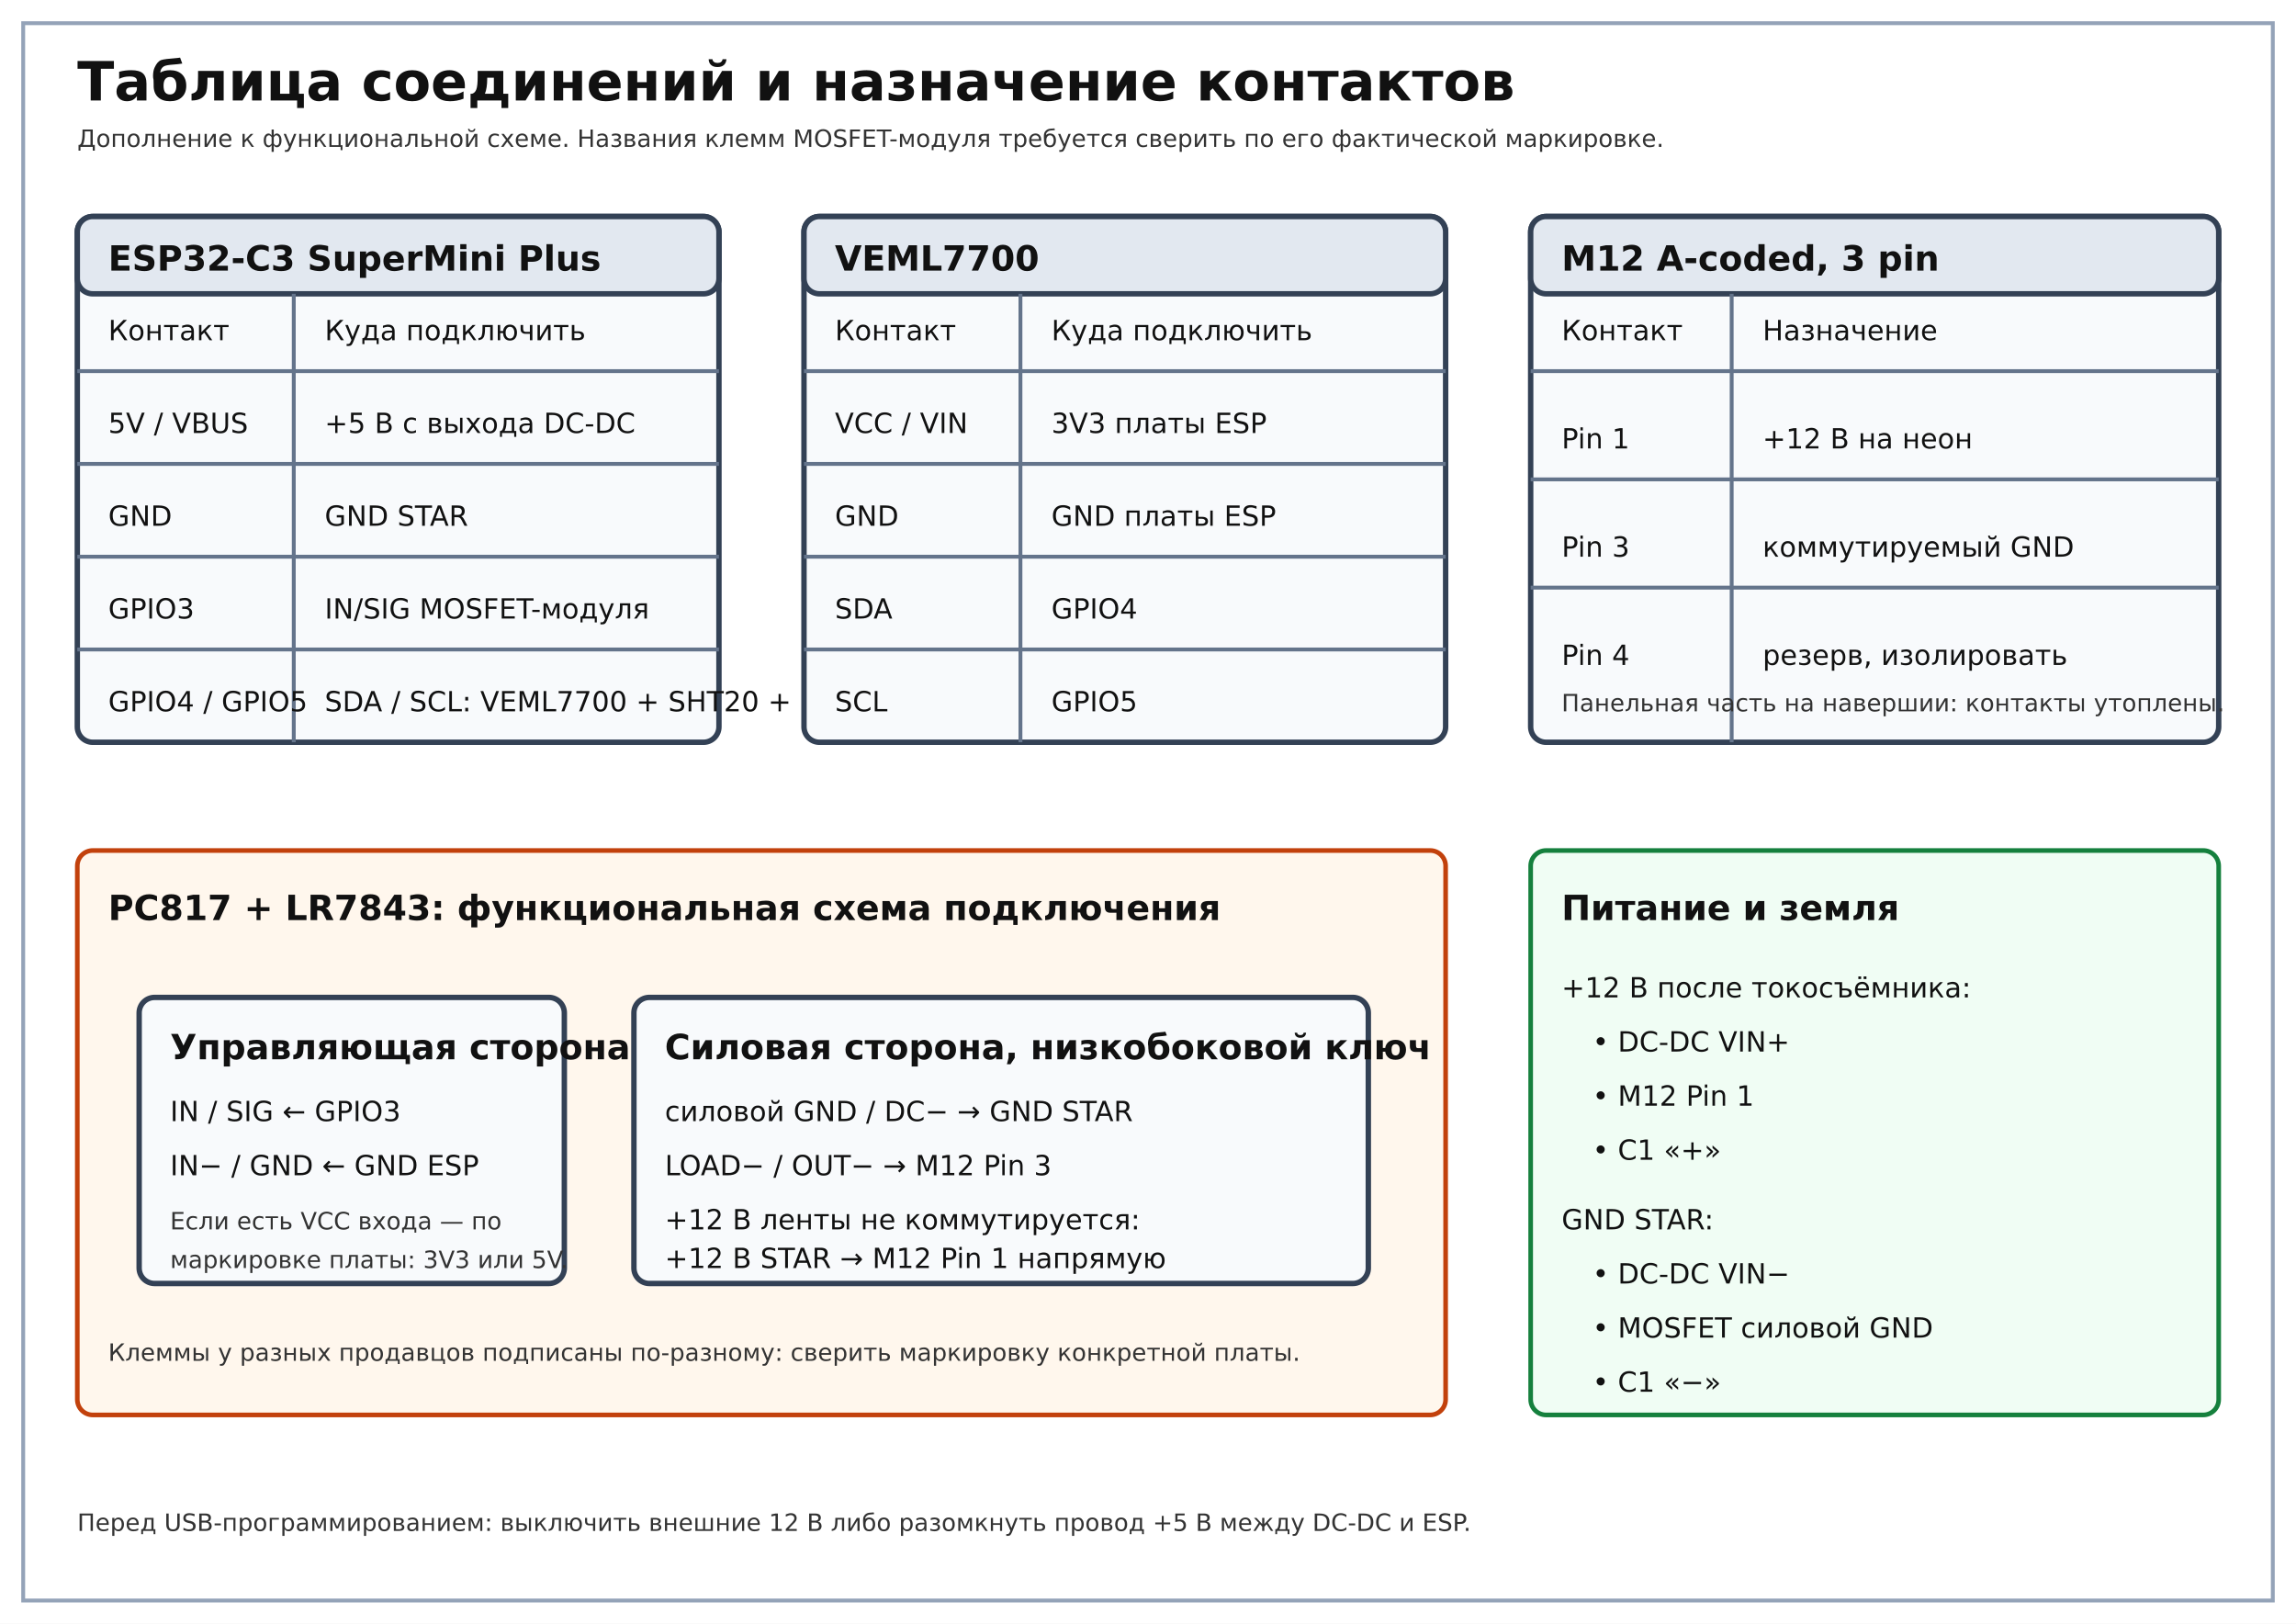
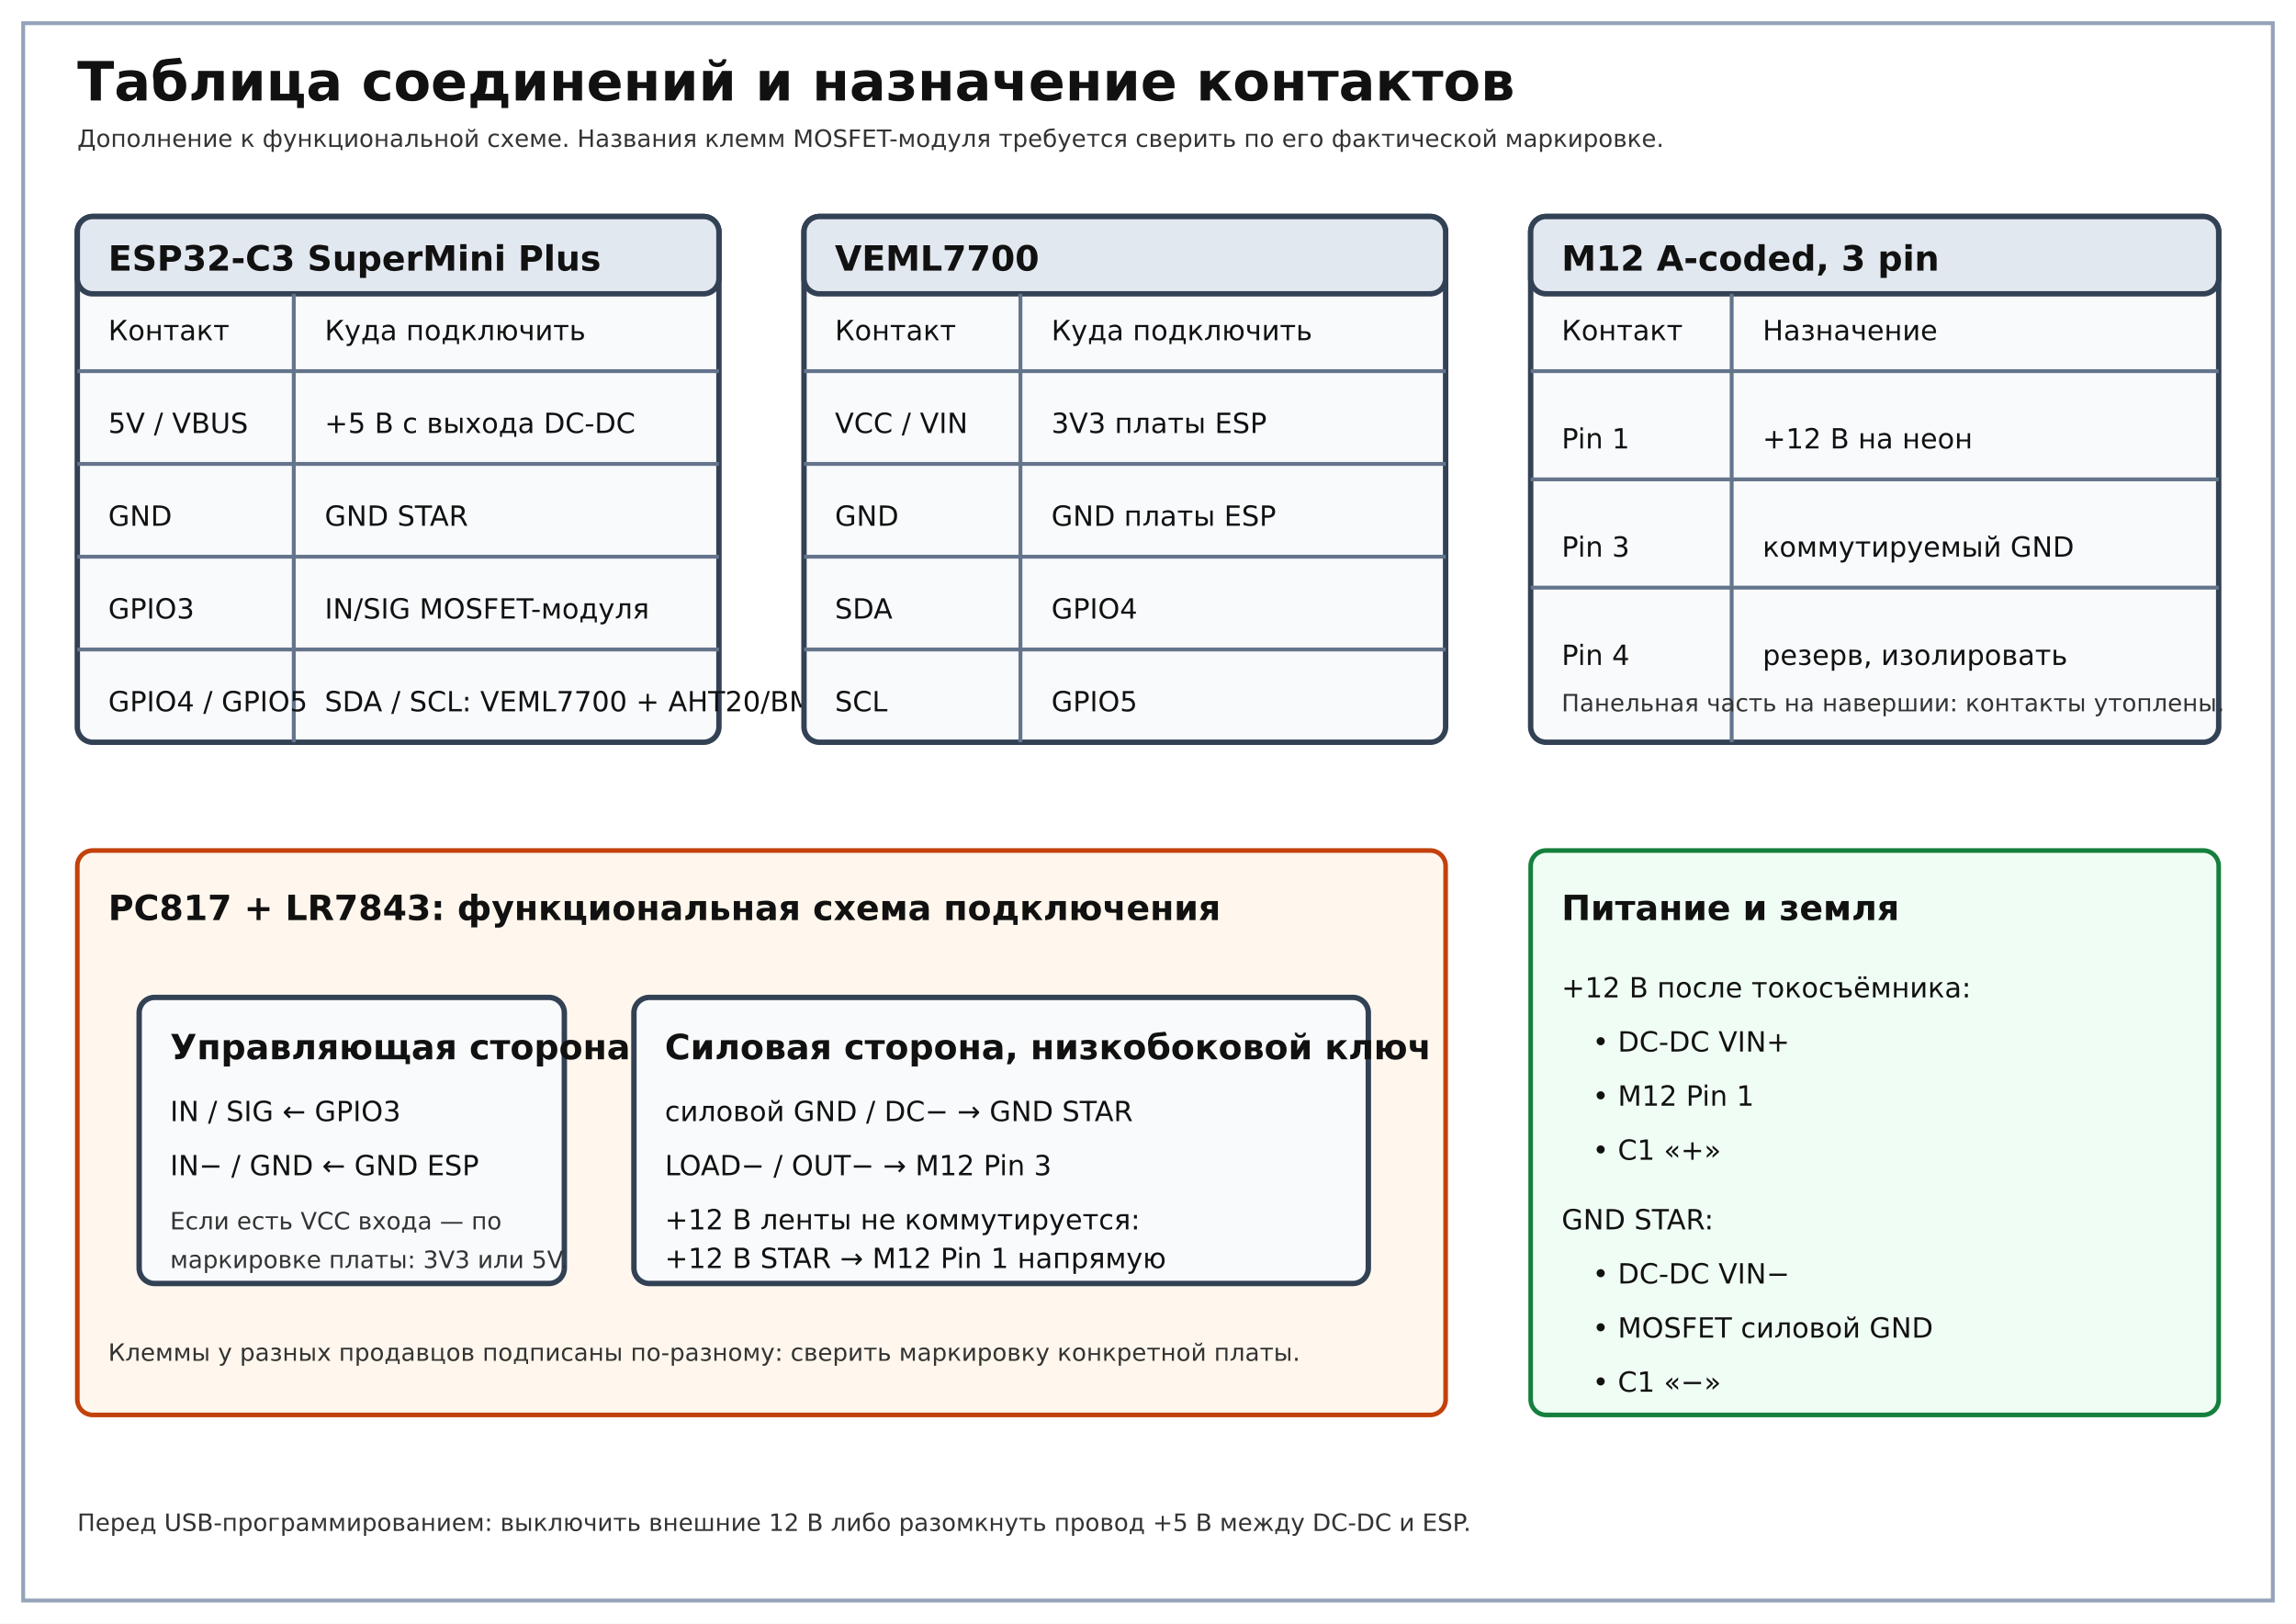
<svg xmlns="http://www.w3.org/2000/svg" width="297mm" height="210mm" viewBox="0 0 297 210">
  <defs>
    <style>
.t1{font:700 7px 'DejaVu Sans',Arial,sans-serif;fill:#111}.t2{font:700 4.5px 'DejaVu Sans',Arial,sans-serif;fill:#111}.t{font:3.6px 'DejaVu Sans',Arial,sans-serif;fill:#111}.s{font:3.1px 'DejaVu Sans',Arial,sans-serif;fill:#333}.box{fill:#f8fafc;stroke:#334155;stroke-width:.7;rx:2}.head{fill:#e2e8f0;stroke:#334155;stroke-width:.7;rx:2}.line{stroke:#64748b;stroke-width:.5}.warn{fill:#fff7ed;stroke:#c2410c;stroke-width:.6;rx:2}.ok{fill:#f0fdf4;stroke:#15803d;stroke-width:.6;rx:2}
</style>
  </defs>
  <rect width="297" height="210" fill="white" />
  <rect x="3" y="3" width="291" height="204" fill="none" stroke="#94a3b8" stroke-width=".5" />
  <text x="10" y="13" class="t1">Таблица соединений и назначение контактов</text>
  <text x="10" y="19" class="s">Дополнение к функциональной схеме. Названия клемм MOSFET-модуля требуется сверить по его фактической маркировке.</text>
  <rect x="10" y="28" width="83" height="68" class="box" />
  <rect x="10" y="28" width="83" height="10" class="head" />
  <text x="14" y="35" class="t2">ESP32-C3 SuperMini Plus</text>
  <line x1="10" y1="48" x2="93" y2="48" class="line" />
  <line x1="10" y1="60" x2="93" y2="60" class="line" />
  <line x1="10" y1="72" x2="93" y2="72" class="line" />
  <line x1="10" y1="84" x2="93" y2="84" class="line" />
  <line x1="38" y1="38" x2="38" y2="96" class="line" />
  <text x="14" y="44" class="t">Контакт</text>
  <text x="42" y="44" class="t">Куда подключить</text>
  <text x="14" y="56" class="t">5V / VBUS</text>
  <text x="42" y="56" class="t">+5 В с выхода DC-DC</text>
  <text x="14" y="68" class="t">GND</text>
  <text x="42" y="68" class="t">GND STAR</text>
  <text x="14" y="80" class="t">GPIO3</text>
  <text x="42" y="80" class="t">IN/SIG MOSFET-модуля</text>
  <text x="14" y="92" class="t">GPIO4 / GPIO5</text>
-   <text x="42" y="92" class="t">SDA / SCL: VEML7700 + SHT20 + GY-BME/P280</text>
+   <text x="42" y="92" class="t">SDA / SCL: VEML7700 + AHT20/BMP280</text>
  <rect x="104" y="28" width="83" height="68" class="box" />
  <rect x="104" y="28" width="83" height="10" class="head" />
  <text x="108" y="35" class="t2">VEML7700</text>
  <line x1="104" y1="48" x2="187" y2="48" class="line" />
  <line x1="104" y1="60" x2="187" y2="60" class="line" />
  <line x1="104" y1="72" x2="187" y2="72" class="line" />
  <line x1="104" y1="84" x2="187" y2="84" class="line" />
  <line x1="132" y1="38" x2="132" y2="96" class="line" />
  <text x="108" y="44" class="t">Контакт</text>
  <text x="136" y="44" class="t">Куда подключить</text>
  <text x="108" y="56" class="t">VCC / VIN</text>
  <text x="136" y="56" class="t">3V3 платы ESP</text>
  <text x="108" y="68" class="t">GND</text>
  <text x="136" y="68" class="t">GND платы ESP</text>
  <text x="108" y="80" class="t">SDA</text>
  <text x="136" y="80" class="t">GPIO4</text>
  <text x="108" y="92" class="t">SCL</text>
  <text x="136" y="92" class="t">GPIO5</text>
  <rect x="198" y="28" width="89" height="68" class="box" />
  <rect x="198" y="28" width="89" height="10" class="head" />
  <text x="202" y="35" class="t2">M12 A-coded, 3 pin</text>
  <line x1="198" y1="48" x2="287" y2="48" class="line" />
  <line x1="198" y1="62" x2="287" y2="62" class="line" />
  <line x1="198" y1="76" x2="287" y2="76" class="line" />
  <line x1="224" y1="38" x2="224" y2="96" class="line" />
  <text x="202" y="44" class="t">Контакт</text>
  <text x="228" y="44" class="t">Назначение</text>
  <text x="202" y="58" class="t">Pin 1</text>
  <text x="228" y="58" class="t">+12 В на неон</text>
  <text x="202" y="72" class="t">Pin 3</text>
  <text x="228" y="72" class="t">коммутируемый GND</text>
  <text x="202" y="86" class="t">Pin 4</text>
  <text x="228" y="86" class="t">резерв, изолировать</text>
  <text x="202" y="92" class="s">Панельная часть на навершии: контакты утоплены.</text>
  <rect x="10" y="110" width="177" height="73" class="warn" />
  <text x="14" y="119" class="t2">PC817 + LR7843: функциональная схема подключения</text>
  <rect x="18" y="129" width="55" height="37" class="box" />
  <text x="22" y="137" class="t2">Управляющая сторона</text>
  <text x="22" y="145" class="t">IN / SIG ← GPIO3</text>
  <text x="22" y="152" class="t">IN− / GND ← GND ESP</text>
  <text x="22" y="159" class="s">Если есть VCC входа — по</text>
  <text x="22" y="164" class="s">маркировке платы: 3V3 или 5V.</text>
  <rect x="82" y="129" width="95" height="37" class="box" />
  <text x="86" y="137" class="t2">Силовая сторона, низкобоковой ключ</text>
  <text x="86" y="145" class="t">силовой GND / DC− → GND STAR</text>
  <text x="86" y="152" class="t">LOAD− / OUT− → M12 Pin 3</text>
  <text x="86" y="159" class="t">+12 В ленты не коммутируется:</text>
  <text x="86" y="164" class="t">+12 В STAR → M12 Pin 1 напрямую</text>
  <text x="14" y="176" class="s">Клеммы у разных продавцов подписаны по-разному: сверить маркировку конкретной платы.</text>
  <rect x="198" y="110" width="89" height="73" class="ok" />
  <text x="202" y="119" class="t2">Питание и земля</text>
  <text x="202" y="129" class="t">+12 В после токосъёмника:</text>
  <text x="206" y="136" class="t">• DC-DC VIN+</text>
  <text x="206" y="143" class="t">• M12 Pin 1</text>
  <text x="206" y="150" class="t">• C1 «+»</text>
  <text x="202" y="159" class="t">GND STAR:</text>
  <text x="206" y="166" class="t">• DC-DC VIN−</text>
  <text x="206" y="173" class="t">• MOSFET силовой GND</text>
  <text x="206" y="180" class="t">• C1 «−»</text>
  <text x="10" y="198" class="s">Перед USB-программированием: выключить внешние 12 В либо разомкнуть провод +5 В между DC-DC и ESP.</text>
</svg>
